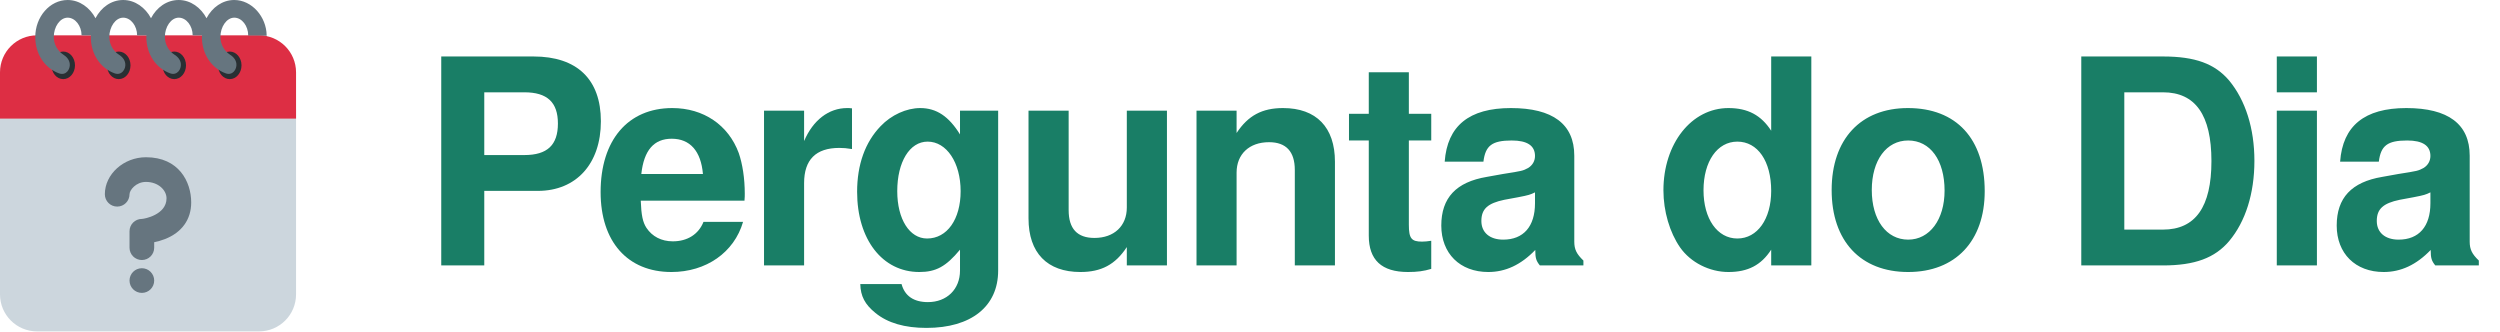
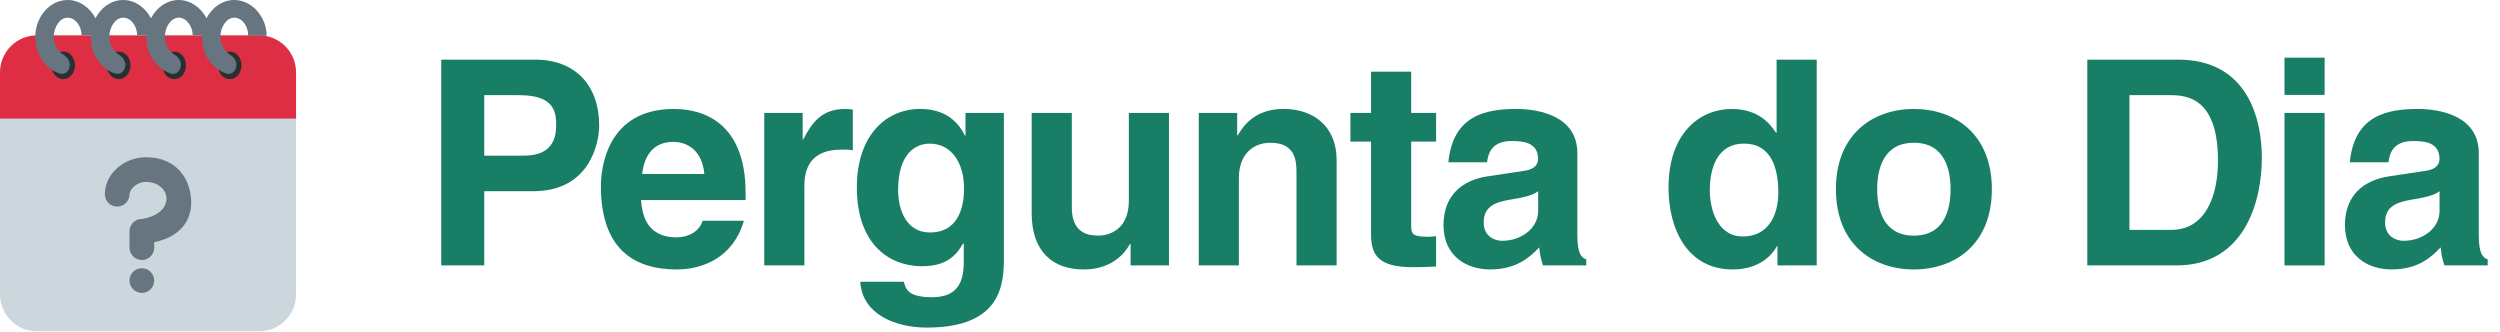
- <svg xmlns="http://www.w3.org/2000/svg" id="Layer_2" viewBox="0 0 689.07 91.35">
-   <defs>
-     <style>
-       .cls-1 {
-         fill: #292f33;
-       }
- 
-       .cls-2 {
-         letter-spacing: -.04em;
-       }
- 
-       .cls-3 {
-         fill: #ccd6dd;
-       }
- 
-       .cls-4 {
-         letter-spacing: -.03em;
-       }
- 
-       .cls-5 {
-         fill: #66757f;
-       }
- 
-       .cls-6 {
-         fill: #197e66;
-         font-family: Helvetica-Bold, Helvetica;
-         font-size: 79px;
-         font-weight: 700;
-       }
- 
-       .cls-7 {
-         fill: #dd2e44;
-       }
- 
-       .cls-8 {
-         letter-spacing: -.06em;
-       }
-     </style>
-   </defs>
-   <g id="Layer_1-2" data-name="Layer_1">
+ <svg xmlns="http://www.w3.org/2000/svg" version="1.1" id="Layer_1" x="0px" y="0px" viewBox="0 0 689.07 91.35" style="enable-background:new 0 0 689.07 91.35;" xml:space="preserve">
+   <style type="text/css">
+ 	.st0{fill:#66757F;}
+ 	.st1{fill:#CCD6DD;}
+ 	.st2{fill:#DD2E44;}
+ 	.st3{fill:#292F33;}
+ 	.st4{fill:#197E66;}
+ </style>
+   <g>
+     <g>
+       <path class="st0" d="M68.38,9.74h5.09v2.55h-5.09V9.74z" />
+       <path class="st1" d="M0,30.14v51c0,5.63,4.57,10.2,10.2,10.2h61.2c5.63,0,10.2-4.57,10.2-10.2v-51H0z" />
+       <path class="st2" d="M71.4,9.74H10.2C4.57,9.74,0,14.31,0,19.94v12.75h81.6V19.94C81.6,14.31,77.03,9.74,71.4,9.74z" />
+       <path class="st3" d="M17.43,21.81c-1.79,0-3.24-1.7-3.24-3.8c0-2.1,1.45-3.8,3.24-3.8c1.79,0,3.24,1.7,3.24,3.8    S19.22,21.81,17.43,21.81z M32.73,21.81c-1.79,0-3.24-1.7-3.24-3.8c0-2.1,1.45-3.8,3.24-3.8c1.79,0,3.24,1.7,3.24,3.8    S34.52,21.81,32.73,21.81z M48.03,21.81c-1.79,0-3.24-1.7-3.24-3.8c0-2.1,1.45-3.8,3.24-3.8c1.79,0,3.24,1.7,3.24,3.8    C51.27,20.11,49.82,21.81,48.03,21.81z M63.33,21.81c-1.79,0-3.24-1.7-3.24-3.8c0-2.1,1.45-3.8,3.24-3.8c1.79,0,3.24,1.7,3.24,3.8    C66.57,20.11,65.12,21.81,63.33,21.81z" />
+       <path class="st0" d="M64.55,0c-3.26,0-6.08,2.05-7.63,5.02C55.37,2.11,52.54,0,49.25,0C46,0,43.18,2.05,41.62,5.02    C40.07,2.11,37.24,0,33.95,0c-3.26,0-6.08,2.05-7.63,5.02C24.77,2.11,21.94,0,18.65,0c-4.93,0-8.93,4.64-8.93,10.21    c0,4.73,2.66,8.6,6.55,10.01c1.94,0.7,3.12-1.14,2.96-2.62c-0.14-1.22-0.95-2.02-1.86-2.6c-1.24-0.78-2.55-2.57-2.55-4.79    c0-2.82,1.71-5.34,3.83-5.34s3.83,2.31,3.83,4.86h2.59c-0.01,0.16-0.04,0.31-0.04,0.47c0,4.73,2.66,8.6,6.55,10.01    c1.94,0.7,3.12-1.14,2.96-2.62c-0.14-1.22-0.95-2.02-1.86-2.59c-1.24-0.78-2.55-2.57-2.55-4.79c0-2.82,1.71-5.34,3.83-5.34    s3.83,2.31,3.83,4.86h2.59c-0.01,0.16-0.04,0.31-0.04,0.47c0,4.73,2.66,8.6,6.55,10.01c1.94,0.7,3.12-1.14,2.96-2.62    c-0.14-1.22-0.95-2.02-1.86-2.59c-1.24-0.78-2.55-2.57-2.55-4.79c0-2.82,1.71-5.34,3.83-5.34s3.83,2.31,3.83,4.86h2.59    c-0.01,0.16-0.04,0.31-0.04,0.47c0,4.73,2.66,8.6,6.55,10.01c1.94,0.7,3.12-1.14,2.96-2.62c-0.14-1.22-0.95-2.02-1.86-2.59    c-1.24-0.78-2.55-2.57-2.55-4.79c0-2.82,1.71-5.34,3.83-5.34c2.11,0,3.83,2.31,3.83,4.86h5.09C73.42,4.64,69.45,0,64.55,0z" />
+     </g>
    <g>
      <g>
-         <path class="cls-5" d="M68.38,9.74h5.09v2.55h-5.09v-2.55Z" />
-         <path class="cls-3" d="M0,30.14v51c0,5.63,4.57,10.2,10.2,10.2h61.2c5.63,0,10.2-4.57,10.2-10.2V30.14H0Z" />
-         <path class="cls-7" d="M71.4,9.74H10.2C4.57,9.74,0,14.31,0,19.94v12.75h81.6v-12.75c0-5.63-4.57-10.2-10.2-10.2Z" />
-         <path class="cls-1" d="M17.43,21.81c-1.79,0-3.24-1.7-3.24-3.8s1.45-3.8,3.24-3.8,3.24,1.7,3.24,3.8-1.45,3.8-3.24,3.8ZM32.73,21.81c-1.79,0-3.24-1.7-3.24-3.8s1.45-3.8,3.24-3.8,3.24,1.7,3.24,3.8-1.45,3.8-3.24,3.8ZM48.03,21.81c-1.79,0-3.24-1.7-3.24-3.8s1.45-3.8,3.24-3.8,3.24,1.7,3.24,3.8c0,2.1-1.45,3.8-3.24,3.8ZM63.33,21.81c-1.79,0-3.24-1.7-3.24-3.8s1.45-3.8,3.24-3.8,3.24,1.7,3.24,3.8c0,2.1-1.45,3.8-3.24,3.8Z" />
-         <path class="cls-5" d="M64.55,0C61.3,0,58.48,2.05,56.92,5.02c-1.55-2.91-4.38-5.02-7.67-5.02s-6.08,2.05-7.63,5.02c-1.55-2.91-4.38-5.02-7.67-5.02s-6.08,2.05-7.63,5.02c-1.55-2.91-4.38-5.02-7.67-5.02-4.93,0-8.93,4.64-8.93,10.21,0,4.73,2.66,8.6,6.55,10.01,1.94.7,3.12-1.14,2.96-2.62-.14-1.22-.95-2.02-1.86-2.6-1.24-.78-2.55-2.57-2.55-4.79,0-2.82,1.71-5.34,3.83-5.34s3.83,2.31,3.83,4.86h2.59c0,.16-.04.31-.04.47,0,4.73,2.66,8.6,6.55,10.01,1.94.7,3.12-1.14,2.96-2.62-.14-1.22-.95-2.02-1.86-2.59-1.24-.78-2.55-2.57-2.55-4.79,0-2.82,1.71-5.34,3.83-5.34s3.83,2.31,3.83,4.86h2.59c0,.16-.04.31-.04.47,0,4.73,2.66,8.6,6.55,10.01,1.94.7,3.12-1.14,2.96-2.62-.14-1.22-.95-2.02-1.86-2.59-1.24-.78-2.55-2.57-2.55-4.79,0-2.82,1.71-5.34,3.83-5.34s3.83,2.31,3.83,4.86h2.59c0,.16-.04.31-.04.47,0,4.73,2.66,8.6,6.55,10.01,1.94.7,3.12-1.14,2.96-2.62-.14-1.22-.95-2.02-1.86-2.59-1.24-.78-2.55-2.57-2.55-4.79,0-2.82,1.71-5.34,3.83-5.34s3.83,2.31,3.83,4.86h5.09C73.42,4.64,69.45,0,64.55,0Z" />
-       </g>
-       <g>
-         <path class="cls-5" d="M40.23,43.34c-6.14,0-11.33,4.67-11.33,10.2,0,1.88,1.52,3.4,3.4,3.4s3.4-1.52,3.4-3.4c0-1.13,1.77-3.4,4.53-3.4,3.4,0,5.67,2.27,5.67,4.53,0,4.53-6.12,5.66-6.8,5.67-1.88,0-3.4,1.52-3.4,3.4v4.53c0,1.88,1.52,3.4,3.4,3.4s3.4-1.52,3.4-3.4v-1.51c.9-.18,1.91-.45,2.93-.85,4.69-1.82,7.27-5.41,7.27-10.11,0-5.69-3.4-12.46-12.46-12.46Z" />
-         <circle class="cls-5" cx="39.1" cy="77.33" r="3.4" />
+         <path class="st0" d="M40.23,43.34c-6.14,0-11.33,4.67-11.33,10.2c0,1.88,1.52,3.4,3.4,3.4c1.88,0,3.4-1.52,3.4-3.4     c0-1.13,1.77-3.4,4.53-3.4c3.4,0,5.67,2.27,5.67,4.53c0,4.53-6.12,5.66-6.8,5.67c-1.88,0-3.4,1.52-3.4,3.4v4.53     c0,1.88,1.52,3.4,3.4,3.4c1.88,0,3.4-1.52,3.4-3.4v-1.51c0.9-0.18,1.91-0.45,2.93-0.85c4.69-1.82,7.27-5.41,7.27-10.11     C52.7,50.12,49.3,43.34,40.23,43.34z" />
+         <circle class="st0" cx="39.1" cy="77.33" r="3.4" />
      </g>
    </g>
-     <text class="cls-6" transform="translate(115.62 73.16)">
-       <tspan class="cls-8" x="0" y="0">P</tspan>
-       <tspan class="cls-4" x="48.19" y="0">e</tspan>
-       <tspan class="cls-2" x="89.98" y="0">r</tspan>
-       <tspan class="cls-4" x="117.39" y="0">gunta do Dia</tspan>
-     </text>
+   </g>
+   <g>
+     <g>
+       <path class="st4" d="M133.47,73.16h-11.85V16.44h25.91c10.98,0,17.62,7.03,17.62,18.17c0,5.13-2.84,18.09-18.09,18.09h-13.59    V73.16z M144.45,42.9c8.85,0,8.85-6.32,8.85-8.85c0-5.53-3.08-7.82-10.43-7.82h-9.4V42.9H144.45z" />
+       <path class="st4" d="M205.04,60.84c-2.92,10.11-11.3,13.43-18.49,13.43c-11.85,0-20.93-5.69-20.93-22.99    c0-5.06,1.74-21.25,20.14-21.25c8.29,0,19.75,3.95,19.75,23.15v1.97h-28.83c0.32,3.16,0.95,10.27,9.87,10.27    c3.08,0,6.24-1.58,7.11-4.58H205.04z M194.14,47.96c-0.63-6.79-4.98-8.85-8.53-8.85c-5.21,0-7.98,3.32-8.61,8.85H194.14z" />
+       <path class="st4" d="M210.66,31.13h10.58v7.27h0.16c2.29-4.27,4.82-8.37,11.53-8.37c0.71,0,1.42,0.08,2.13,0.16V41.4    c-0.95-0.16-2.13-0.16-3.16-0.16c-8.61,0-10.19,5.37-10.19,10.03v21.88h-11.06V31.13z" />
+       <path class="st4" d="M276.7,31.13v39.81c0,7.27-0.55,19.35-21.25,19.35c-8.69,0-17.85-3.71-18.33-12.64h12.01    c0.47,2.13,1.34,4.27,7.74,4.27c5.92,0,8.77-2.84,8.77-9.64v-5.06l-0.16-0.16c-1.82,3.24-4.58,6.32-11.22,6.32    c-10.11,0-18.09-7.03-18.09-21.72c0-14.54,8.21-21.64,17.46-21.64c7.82,0,10.98,4.58,12.32,7.35h0.16v-6.24H276.7z M256.32,64.08    c7.5,0,9.4-6.4,9.4-12.17c0-6.79-3.32-12.32-9.48-12.32c-4.11,0-8.69,3-8.69,12.8C247.55,57.76,249.76,64.08,256.32,64.08z" />
+       <path class="st4" d="M322.2,73.16h-10.58v-5.92h-0.16c-2.53,4.5-6.95,7.03-12.8,7.03c-8.29,0-14.3-4.74-14.3-15.48V31.13h11.06    V57.2c0,6.48,3.79,7.74,7.19,7.74c3.63,0,8.53-2.05,8.53-9.56V31.13h11.06V73.16z" />
+       <path class="st4" d="M368.41,73.16h-11.06V47.64c0-3.08-0.16-8.29-7.19-8.29c-4.9,0-8.69,3.32-8.69,9.72v24.09h-11.06V31.13H341    v6.16h0.16c1.5-2.53,4.66-7.27,12.64-7.27c8.21,0,14.61,4.82,14.61,14.06V73.16z" />
+       <path class="st4" d="M388.96,31.13h6.87v7.9h-6.87v22.83c0,2.45,0.08,3.4,4.58,3.4c0.71,0,1.5-0.08,2.29-0.16v8.37    c-1.74,0.08-3.48,0.16-5.21,0.16h-1.42c-9.56,0-11.3-3.63-11.3-9.08V39.03h-5.69v-7.9h5.69V19.76h11.06V31.13z" />
+       <path class="st4" d="M434.77,64.94c0,4.98,1.11,6.08,2.45,6.56v1.66h-11.93c-0.63-1.97-0.79-2.61-1.03-4.98    c-2.53,2.61-6.08,6.08-13.59,6.08c-6.32,0-12.8-3.55-12.8-12.24c0-8.21,5.21-12.4,12.24-13.43l9.95-1.5    c1.74-0.24,3.87-0.95,3.87-3.32c0-4.66-4.42-4.9-7.27-4.9c-5.53,0-6.48,3.4-6.79,5.85h-10.66c1.26-12.88,10.19-14.69,18.8-14.69    c5.92,0,16.75,1.82,16.75,12.17V64.94z M423.95,52.7c-1.11,0.87-2.92,1.58-7.5,2.29c-4.11,0.71-7.5,1.74-7.5,6.32    c0,3.87,3,5.06,5.13,5.06c4.9,0,9.88-3.16,9.88-8.29V52.7z" />
+       <path class="st4" d="M500.74,73.16h-10.82v-5.29h-0.16c-2.69,4.74-7.58,6.4-12.17,6.4c-12.48,0-17.7-11.06-17.7-22.59    c0-14.54,8.22-21.64,17.46-21.64c7.11,0,10.43,3.87,12.17,6.56h0.16V16.44h11.06V73.16z M480.36,65.18    c7.03,0,9.79-5.85,9.79-12.09c0-6.71-1.9-13.51-9.48-13.51c-7.03,0-9.4,6.24-9.4,12.88C471.27,57.44,473.25,65.18,480.36,65.18z" />
+       <path class="st4" d="M527.52,74.27c-11.3,0-21.49-6.95-21.49-22.12s10.19-22.12,21.49-22.12c11.3,0,21.49,6.95,21.49,22.12    S538.82,74.27,527.52,74.27z M527.52,39.35c-8.53,0-10.11,7.43-10.11,12.8c0,5.37,1.58,12.8,10.11,12.8    c8.53,0,10.11-7.42,10.11-12.8C537.63,46.78,536.05,39.35,527.52,39.35z" />
+       <path class="st4" d="M575.32,16.44h25.04c19.12,0,23.07,16.27,23.07,27.02c0,12.17-4.82,29.7-23.54,29.7h-24.57V16.44z     M586.93,63.36h11.53c9.64,0,12.88-9.72,12.88-19.04c0-16.75-7.98-18.09-13.03-18.09h-11.38V63.36z" />
+       <path class="st4" d="M640.73,26.16h-11.06V15.89h11.06V26.16z M640.73,31.13v42.03h-11.06V31.13H640.73z" />
+       <path class="st4" d="M683.23,64.94c0,4.98,1.11,6.08,2.45,6.56v1.66h-11.93c-0.63-1.97-0.79-2.61-1.03-4.98    c-2.53,2.61-6.08,6.08-13.59,6.08c-6.32,0-12.8-3.55-12.8-12.24c0-8.21,5.21-12.4,12.24-13.43l9.95-1.5    c1.74-0.24,3.87-0.95,3.87-3.32c0-4.66-4.42-4.9-7.27-4.9c-5.53,0-6.48,3.4-6.79,5.85h-10.66c1.26-12.88,10.19-14.69,18.8-14.69    c5.92,0,16.75,1.82,16.75,12.17V64.94z M672.4,52.7c-1.11,0.87-2.92,1.58-7.5,2.29c-4.11,0.71-7.5,1.74-7.5,6.32    c0,3.87,3,5.06,5.13,5.06c4.9,0,9.88-3.16,9.88-8.29V52.7z" />
+     </g>
  </g>
</svg>
